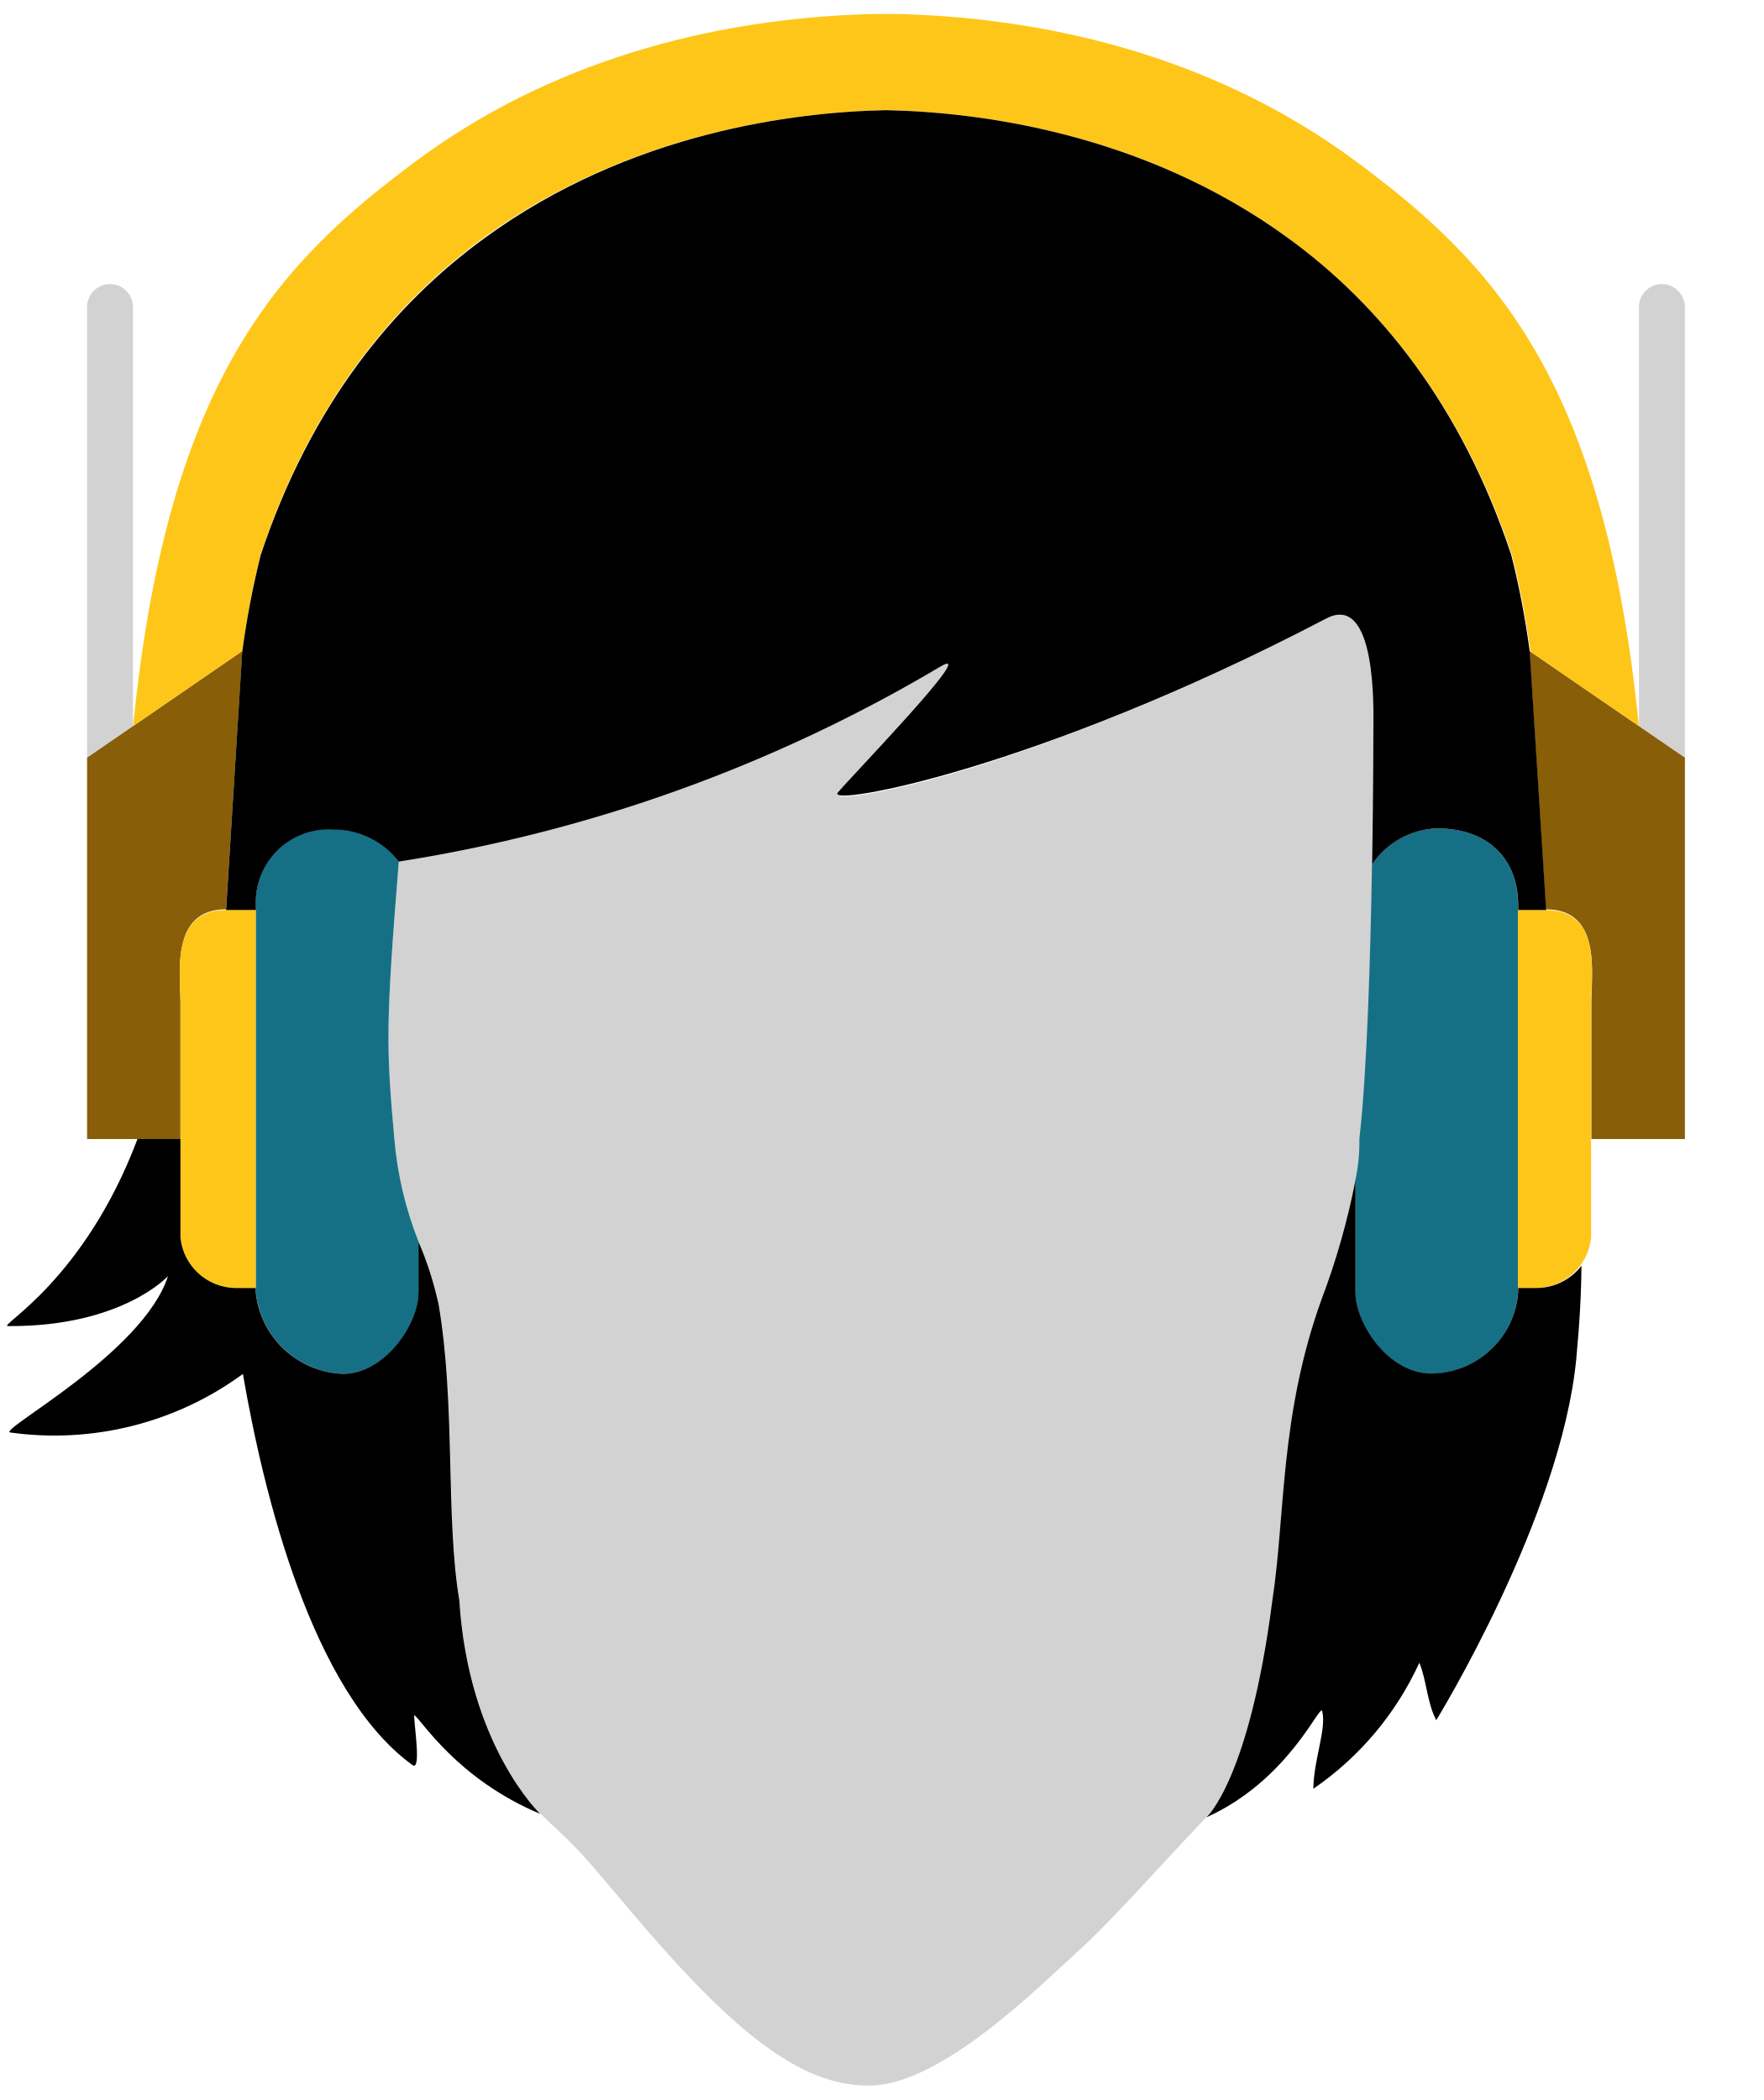
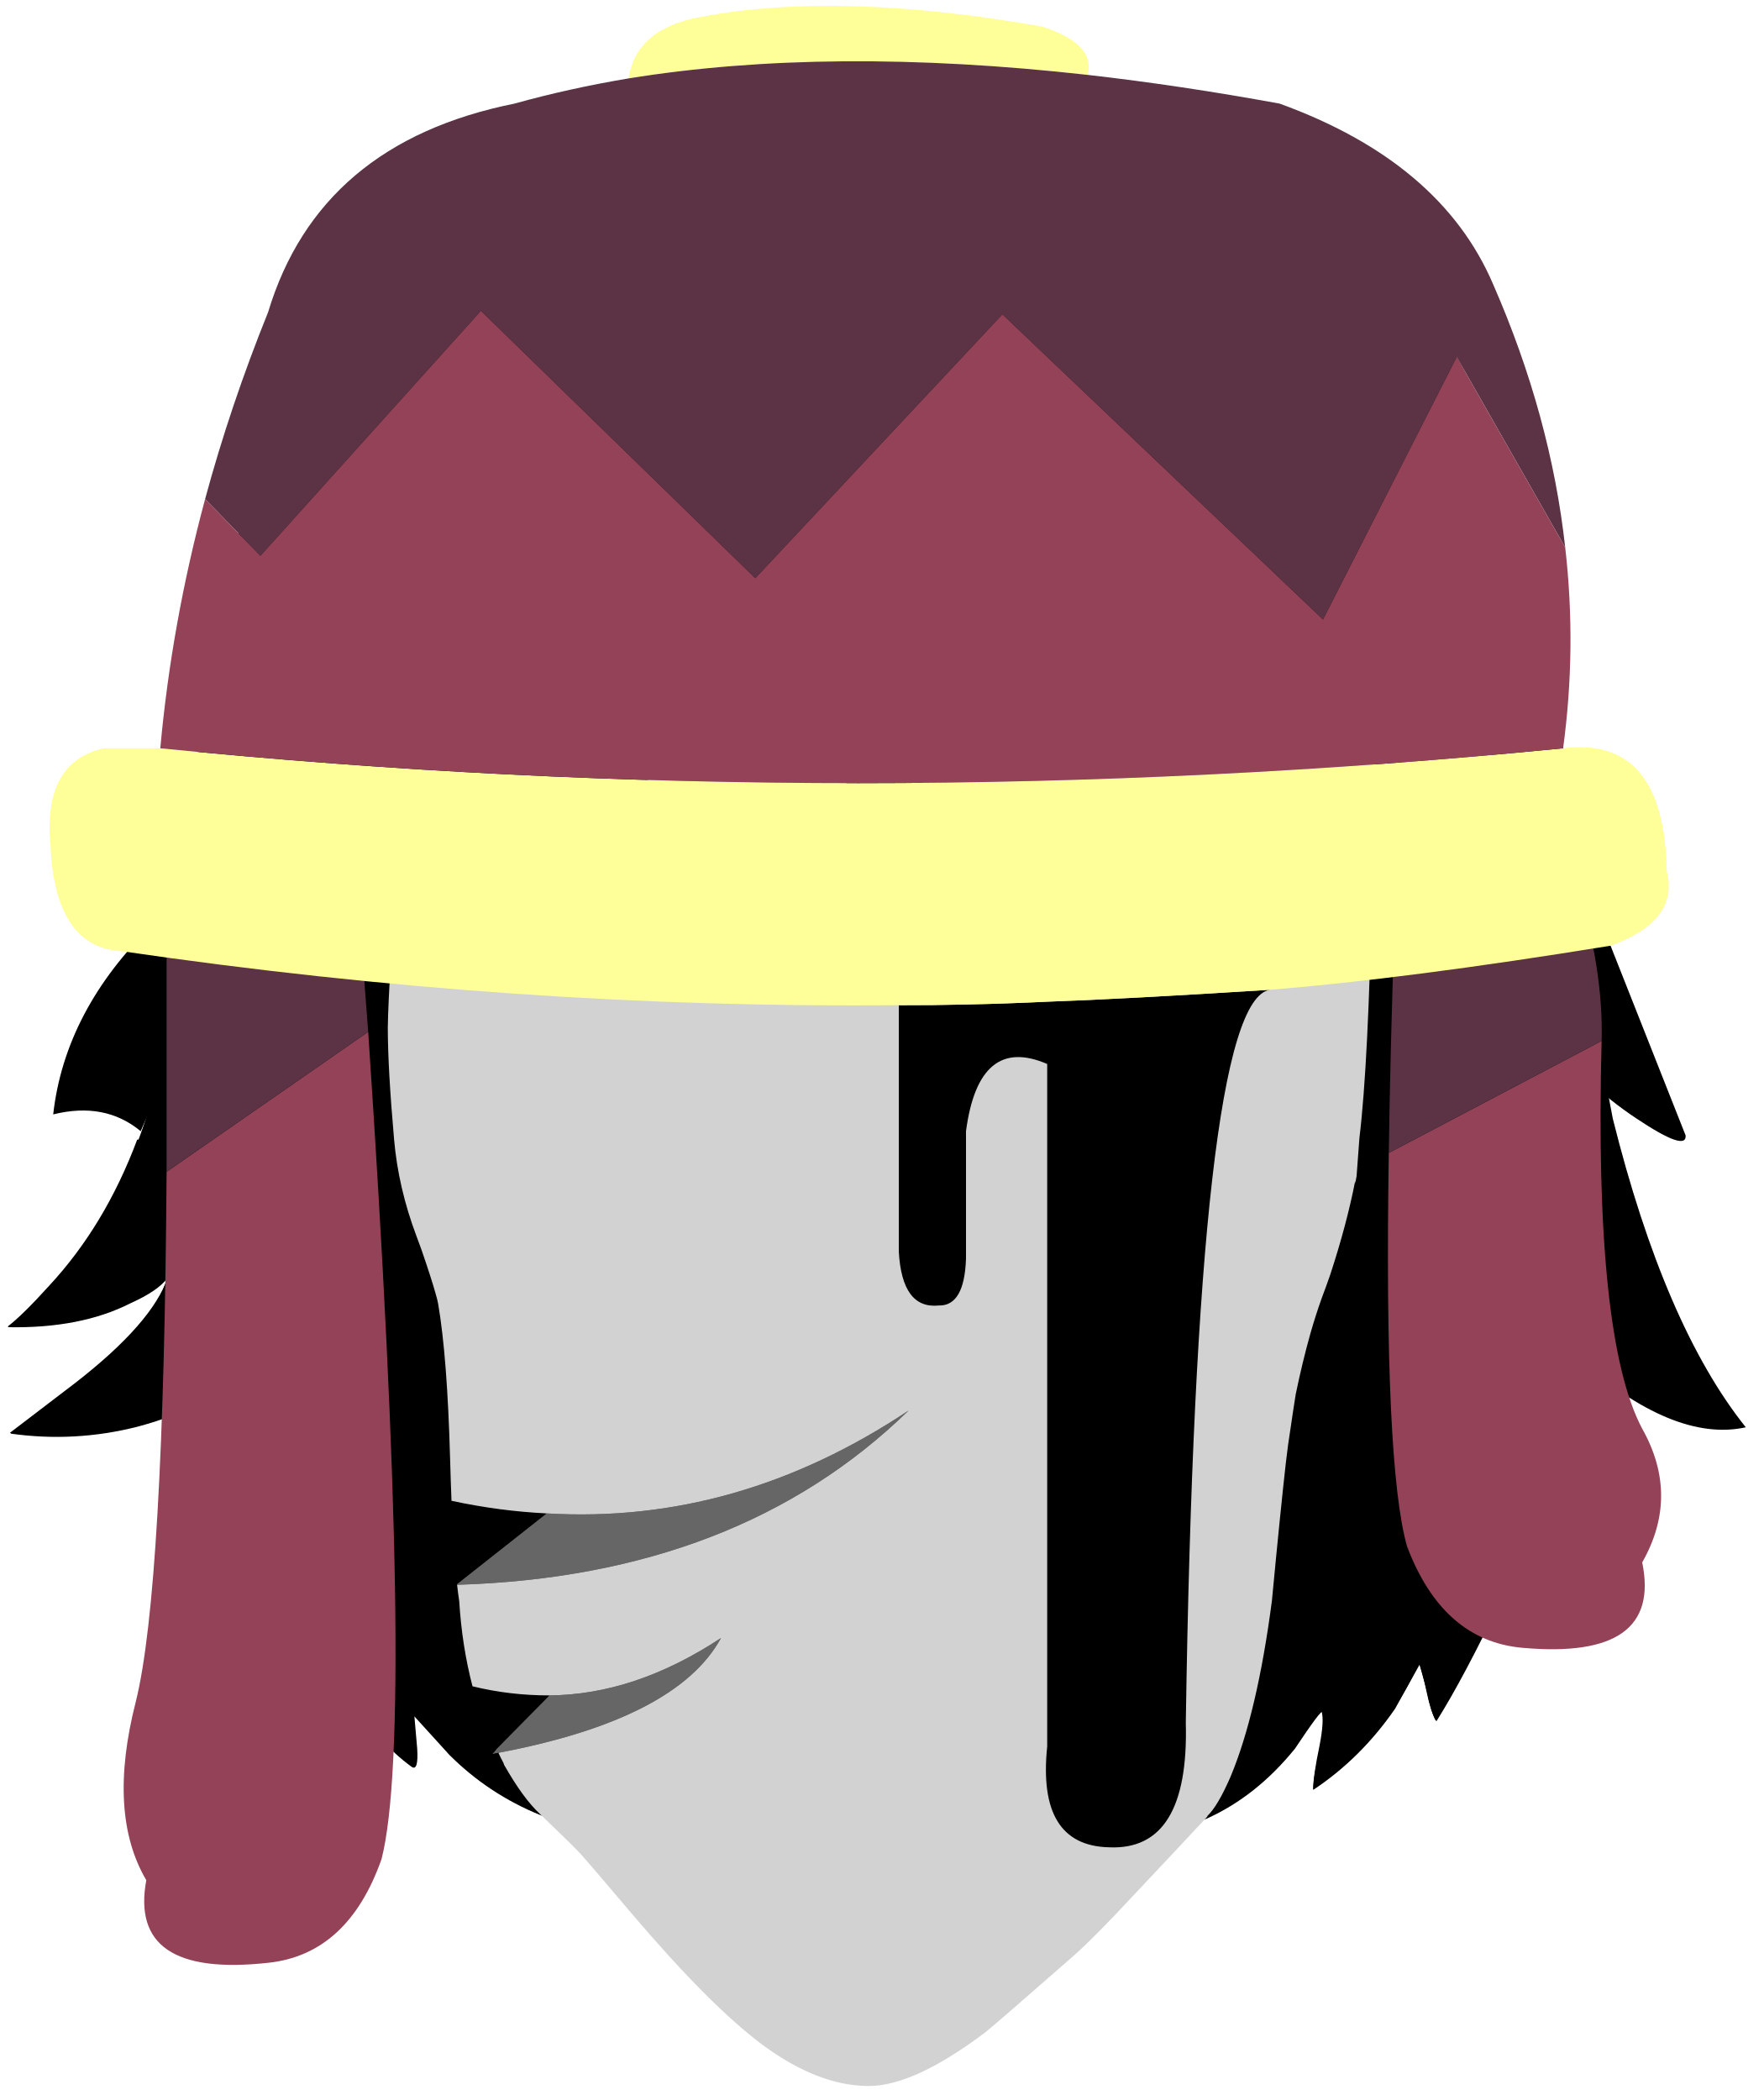
- <svg xmlns="http://www.w3.org/2000/svg" viewBox="0 0 126 150">
-   <path d="m7.86 20.29a1.64 1.64 0 0 0 -1.64 1.64v32.19l3.28-2.25v-29.94a1.65 1.65 0 0 0 -1.64-1.64z" fill="#d2d2d2" />
-   <path d="m17.31 46.5-11.09 7.62v27.24h6.67v-9.72c0-2.15-.72-6.69 3.26-6.69z" fill="#895e08" />
-   <path d="m118.71 20.29a1.64 1.64 0 0 0 -1.64 1.64v29.94l3.28 2.25v-32.19a1.65 1.65 0 0 0 -1.64-1.64z" fill="#d2d2d2" />
-   <path d="m109.25 46.5 11.1 7.62v27.24h-6.68v-9.72c0-2.15.73-6.69-3.25-6.69z" fill="#895e08" />
-   <path d="m16.15 65c-4 0-3.26 4.54-3.26 6.69v16.8a4 4 0 0 0 3.88 3.51h1.51v-27z" fill="#ffc61a" />
-   <path d="m0 0h126v150h-126z" fill="none" opacity=".6" />
-   <path d="m94.73 44.18c-20.68 10.82-35.73 13.61-34.9 12.46s10.35-10.82 7.32-9a108.83 108.83 0 0 1 -38.66 13.81c-.95 11.81-.92 13.32-.32 19.92.53 5.95 2.61 8.54 3.16 11.74 1.24 7.19.51 15.17 1.49 21.2.65 10.4 5.79 15.25 5.79 15.25 3.18 3 2.47 2.28 6.48 7 7.33 8.66 12.1 12.44 17 12.41 5.14 0 12.23-7.19 14.71-9.41s5.36-5.53 9.4-9.8c0 0 3.06-2.67 4.71-15.48.94-6.09.49-13.23 3.52-21.53 3-8.14 2.71-11.46 2.71-11.46 1-8.54 1-29.48 1-29.48-.04-1.06.2-9.52-3.41-7.63z" fill="#d2d2d2" />
-   <path d="m102.63 59.17a5.86 5.86 0 0 0 -4.63 2.56c-.11 6.62-.36 14.94-.9 19.59a13.53 13.53 0 0 1 -.29 3v8c0 2.28 2.41 5.81 5.39 5.81a6.27 6.27 0 0 0 6.23-5.81v-27.67c.01-3.1-1.94-5.48-5.8-5.48z" fill="#167085" />
-   <path d="m28.17 81.37c-.59-6.6-.63-8.11.32-19.88a5.86 5.86 0 0 0 -4.71-2.29 5.19 5.19 0 0 0 -5.5 5.45v27.67a6.5 6.5 0 0 0 6.23 5.81c3 0 5.39-3.53 5.39-5.81v-3.63a25.8 25.8 0 0 1 -1.73-7.32z" fill="#167085" />
-   <path d="m110.42 65h-2v27h1.35a4 4 0 0 0 3.88-3.58v-16.78c.02-2.15.75-6.64-3.23-6.64z" fill="#ffc61a" />
-   <path d="m109.25 46.5 7.81 5.36c-2.49-25.13-10.71-33.29-20.24-40.36-9.37-6.94-20.82-10.18-32.6-10.5h-.94-.94c-11.8.3-23.23 3.54-32.59 10.48-9.54 7.09-17.75 15.25-20.24 40.38l7.8-5.36a63.45 63.45 0 0 1 1.32-6.93c3.57-10.75 9.48-17.91 16-22.65 10.37-7.49 22.17-8.92 28.65-9.05 6.48.13 18.33 1.56 28.72 9.13 6.51 4.74 12.41 11.9 16 22.65a61.37 61.37 0 0 1 1.32 6.92z" fill="#ffc61a" />
-   <path d="m32.81 114.31c-1-6-.25-14-1.49-21.2a24.57 24.57 0 0 0 -1.43-4.42v3.63c0 2.28-2.41 5.81-5.39 5.81a6.5 6.5 0 0 1 -6.23-5.81v-.32h-1.5a4 4 0 0 1 -3.88-3.58v-7.06h-3.07c-3.82 10.14-9.97 13.35-9.26 13.36 8.15.06 11.44-3.57 11.44-3.57-1.78 5.52-12.18 11-11.27 11.17a22.79 22.79 0 0 0 16.62-4.18c1.47 8.53 4.91 22.69 12.09 27.92.68.55.14-2.81.14-3.56.55.36 3.05 4.56 9 7.06.02 0-5.12-4.85-5.77-15.25z" />
-   <path d="m109.79 92h-1.35v.3a6.27 6.27 0 0 1 -6.23 5.81c-3 0-5.39-3.53-5.39-5.81v-8a52.05 52.05 0 0 1 -2.42 8.5c-3 8.3-2.58 15.44-3.52 21.53-1.65 12.81-4.71 15.48-4.71 15.48 5.89-2.65 8.12-8.18 8.27-7.59.33 1.26-.61 3.47-.63 5.55a22 22 0 0 0 7.57-9c.52 1.23.55 2.86 1.21 4.1 0 0 8.9-14.46 10-25.8.25-2.64.36-4.81.37-6.66a4.06 4.06 0 0 1 -3.17 1.59z" />
-   <path d="m98.1 51.84s0 4.35-.09 9.89a5.86 5.86 0 0 1 4.62-2.56c3.86 0 5.81 2.38 5.81 5.48v.35h2l-1.17-18.43a61.37 61.37 0 0 0 -1.32-6.92c-3.59-10.8-9.49-17.96-15.95-22.65-10.39-7.57-22.24-9-28.72-9.13-6.48.13-18.28 1.56-28.66 9.13-6.51 4.74-12.42 11.9-16 22.65a63.45 63.45 0 0 0 -1.32 6.93l-1.15 18.42h2.13v-.3a5.19 5.19 0 0 1 5.5-5.45 5.86 5.86 0 0 1 4.71 2.29 108.83 108.83 0 0 0 38.66-13.91c3-1.81-6.53 8-7.32 9s14.22-1.63 34.9-12.45c3.61-1.89 3.37 6.57 3.37 7.66z" />
+ <svg xmlns="http://www.w3.org/2000/svg" xmlns:xlink="http://www.w3.org/1999/xlink" version="1.1" preserveAspectRatio="none" x="0px" y="0px" width="126px" height="150px" viewBox="0 0 126 150">
+   <defs>
+     <g id="Layer4_0_FILL">
+       <path fill="#000000" stroke="none" d=" M 98.6 18.05 Q 94.45 13.9 88.9 11.3 82.45 8.35 74.25 6.85 L 67.4 6 58.75 6.5 Q 52.5 6.1 47.1 7.8 41.7 9.4 34.75 13.6 29.25 16.85 24.65 22.95 22.2 26.15 21 28.4 19.4 31.05 17.6 36.3 14.15 46.5 13.85 59.05 13.9 59.6 9.65 63.7 9.471 63.879 9.3 64.05 10.2 64.45 10.7 65.4 11.2 66.35 11 67.3 10.987 67.355 10.95 67.4 L 12.65 67 Q 12 80.5 5.85 89.05 2.95 93.2 0.55 94.8 5.75 94.9 9.3 93.1 11.3 92.2 11.95 91.3 10.95 94.6 5.4 98.95 L 0.75 102.4 Q 5.35 103.05 9.85 101.9 14.15 100.75 17.4 98.3 17.7 100.15 18.1 101.9 19.4 108.25 21.3 113.45 24.65 122.75 29.4 126.2 29.9 126.55 29.8 124.9 L 29.6 122.6 32.1 125.35 Q 34.9 128.15 38.6 129.65 62.15 138.2 86.2 129.9 89.75 128.3 92.5 124.9 94.4 122.05 94.45 122.3 94.65 123.05 94.3 124.8 93.8 126.95 93.8 127.85 97.2 125.6 99.65 122.05 L 101.4 118.9 101.95 120.9 Q 102.2 122.3 102.6 122.95 104.55 119.85 107.2 114.3 111.95 104.25 112.6 97.15 112.75 95.8 112.8 94.5 112.85 93.9 112.9 93.3 113.1 87.8 112.4 83.65 111 78.05 110.6 73.8 113.05 77.35 116.9 79.9 120.5 82.3 120.4 81.1 L 114.15 65.3 Q 112.05 58.8 111.45 51.3 109.75 40.55 108.9 37.15 107.4 31.6 104.05 25.5 101.45 20.95 98.6 18.05 Z" />
+     </g>
+     <g id="Layer3_0_FILL">
+       <path fill="#000000" stroke="none" d=" M 113.7 72 Q 108.678 70.899 107.75 77.8 L 112.6 96.95 Q 119.543 103.078 124.7 101.95 118.895 94.69 115.2 79.9 L 113.7 72 M 14.5 70.4 L 10.95 66 Q 4.639 72.139 3.8 79.6 7.496 78.683 10.05 80.8 L 14.5 70.4 Z" />
+     </g>
+     <g id="Layer2_0_FILL">
+       <path fill="#666666" stroke="none" d=" M 35.15 125.3 Q 35.373 125.259 35.6 125.2 48.347 122.788 51.5 117 45.362 121.049 39.25 121.1 L 35.45 124.95 35.15 125.3 M 32.6 113.2 L 32.65 113.2 Q 52.759 112.583 64.9 100.75 52.661 108.913 39.05 108.1 L 32.65 113.15 32.6 113.2 Z" />
+       <path fill="#000000" stroke="none" d=" M 3.5 91.85 Q 1.6 93.95 0.55 94.75 5.65 94.8 9.35 93 11.2 92.1 12 91.2 10.9 94.5 5.35 98.8 2.65 100.85 0.7 102.35 5.15 102.95 9.45 101.85 13.75 100.8 17.35 98.15 18.8 106.8 21.25 113.35 24.65 122.6 29.4 126.1 29.85 126.45 29.75 124.8 29.55 122.9 29.55 122.5 29.85 122.7 32.05 125.25 34.85 128.05 38.55 129.6 37.945 129.019 37.3 128.1 36.681 127.242 36 126.05 35.992 125.978 35.95 125.9 35.766 125.562 35.6 125.2 35.373 125.259 35.15 125.3 L 35.45 124.95 Q 34.423 122.831 33.75 120.45 32.999 117.583 32.8 114.35 32.72 113.841 32.65 113.2 L 32.6 113.2 32.65 113.15 Q 32.404 110.98 32.25 107.2 32.194 105.808 32.15 104.2 31.95 96.95 31.3 93.15 31.257 92.879 31.1 92.35 30.813 91.32 30.1 89.25 29.975 88.977 29.85 88.7 L 29.85 92.35 Q 29.85 94.2 28.3 96.1 26.6 98.15 24.5 98.15 22.05 98.1 20.3 96.4 18.5 94.75 18.25 92.35 L 18.25 92 16.75 92 Q 15.25 92 14.15 91 13.05 89.95 12.85 88.45 L 12.85 81.4 9.8 81.4 Q 7.5 87.55 3.5 91.85 M 96.8 84.55 L 96.8 84.35 Q 96.193 87.466 95 91.1 94.715 91.963 94.4 92.85 93.985 94.015 93.6 95.25 93.016 97.33 92.55 99.6 92.365 100.754 92.2 101.9 91.997 103.163 91.85 104.45 91.45 108 90.85 114.35 89.8 122.35 87.9 126.9 86.986 129.003 86.25 129.7 86.24 129.765 86.2 129.8 86.176 129.826 86.15 129.85 89.7 128.25 92.45 124.85 94.35 121.95 94.4 122.25 94.6 122.9 94.25 124.7 93.8 126.85 93.8 127.8 98.85 124.35 101.35 118.8 101.6 119.35 101.9 120.85 102.2 122.25 102.55 122.9 104.8 119.3 107.15 114.25 111.85 104.2 112.55 97.1 112.95 92.85 112.95 90.45 111.75 92 109.75 92 L 108.4 92 108.4 92.35 Q 108.2 94.8 106.45 96.45 104.65 98.1 102.2 98.15 100.1 98.15 98.4 96.1 96.8 94.2 96.8 92.35 L 96.8 84.55 M 94.7 44.2 L 94.75 44.15 Q 94.799 44.15 94.85 44.1 94.901 44.102 94.95 44.05 96.817 43.3 97.6 46.3 97.708 46.722 97.8 47.2 97.928 48.4 98.1 51.85 L 98.05 51.85 98 61.75 98 61.7 Q 99.712 59.3 102.6 59.2 105.4 59.2 106.95 60.75 108.4 62.25 108.4 64.7 L 108.4 65 110.4 65 109.25 46.6 Q 108.85 43.3 107.95 39.7 103.05 25 92 17.05 85.1 12 76.15 9.7 69.9 8.05 63.25 7.9 56.65 8.05 50.4 9.7 41.5 12 34.6 17.05 23.5 25.1 18.6 39.7 17.7 43.3 17.3 46.6 L 16.15 65 18.25 65 18.25 64.7 Q 18.15 62.55 19.6 60.95 21 59.35 23.15 59.25 L 23.75 59.25 Q 26.7 59.25 28.45 61.55 31.061 61.141 33.6 60.6 50.388 54.125 67.15 47.65 67.539 47.413 67.65 47.4 67.425 47.888 67.2 48.35 66.536 49.284 64.9 51.1 63.85 52.275 62.55 53.65 61.188 55.15 59.8 56.65 59.624 56.905 59.8 57 60.694 57.442 69.2 54.85 70.377 54.496 71.55 54.1 75.188 52.825 78.8 51.5 86.486 48.475 94.7 44.2 Z" />
+       <path fill="#D2D2D2" stroke="none" d=" M 94.75 44.15 L 94.7 44.2 Q 86.486 48.475 78.8 51.5 75.188 52.825 71.55 54.1 70.381 54.538 69.2 54.9 60.628 57.538 59.8 57 59.624 56.905 59.8 56.65 61.188 55.15 62.55 53.65 63.842 52.234 64.9 51.05 66.516 49.254 67.2 48.35 67.425 47.888 67.65 47.4 67.539 47.413 67.15 47.65 50.388 54.125 33.6 60.6 31.061 61.141 28.45 61.55 27.75 70.11 27.7 73.4 27.7 76.3 28.15 81.4 28.45 84.85 29.75 88.3 29.932 88.806 30.1 89.25 30.813 91.32 31.1 92.35 31.257 92.879 31.3 93.15 31.95 96.95 32.15 104.2 32.194 105.808 32.25 107.2 35.693 107.938 39.05 108.1 52.661 108.913 64.9 100.75 52.759 112.583 32.65 113.2 32.72 113.841 32.8 114.35 32.999 117.583 33.75 120.45 36.418 121.104 39.25 121.1 45.362 121.049 51.5 117 48.347 122.788 35.6 125.2 35.766 125.562 35.95 125.9 35.992 125.978 36 126.05 36.681 127.242 37.3 128.1 37.968 129.017 38.6 129.6 40.95 131.85 41.5 132.45 42 133 45.05 136.6 50.7 143.25 54.45 146.05 58.45 149 62.05 149 65.3 149 70.4 145.15 71.15 144.55 76.8 139.6 78.3 138.25 80.9 135.45 84.161 131.992 86.15 129.85 86.176 129.826 86.2 129.8 86.24 129.765 86.25 129.7 86.986 129.003 87.9 126.9 89.8 122.35 90.85 114.35 91.45 108 91.85 104.45 91.997 103.163 92.2 101.9 92.365 100.754 92.55 99.6 93.016 97.33 93.6 95.25 93.969 93.958 94.4 92.75 94.716 91.909 95 91.1 96.193 87.466 96.8 84.35 L 96.8 84.55 Q 96.854 84.284 96.9 84 L 97.1 81.3 Q 97.75 75.95 98 63.35 L 98 61.7 98 61.75 98.05 51.85 98.1 51.85 Q 97.928 48.4 97.8 47.2 97.708 46.722 97.6 46.3 96.817 43.3 94.95 44.05 94.901 44.102 94.85 44.1 94.799 44.15 94.75 44.15 Z" />
+     </g>
+     <g id="Layer1_0_FILL">
+       <path fill="#934257" stroke="none" d=" M 26.3 73.7 L 11.9 83.7 Q 11.7 113.5 9.7 121.55 7.65 129.55 10.45 134.3 9.15 141.3 19.15 140.2 24.85 139.6 27.25 132.8 29.65 123.5 26.3 73.7 M 114.4 74.35 L 99.2 82.35 Q 98.85 104.6 100.5 110.45 103.05 117.2 108.75 117.7 118.75 118.6 117.3 111.6 120 106.85 117.3 102.05 113.85 95.55 114.4 74.35 Z" />
+       <path fill="#5C3344" stroke="none" d=" M 25.85 67.4 L 11.9 64 11.9 83.7 26.3 73.7 Q 26.05 70.65 25.85 67.4 M 102 47.25 L 102.75 47.25 101.4 45.25 Q 101.356 46.131 101.3 47 L 100.4 47 Q 99.4 68.05 99.2 82.35 L 114.4 74.35 Q 114.55 69.25 112.55 62.7 L 102 47.25 Z" />
+     </g>
+     <g id="Layer0_0_FILL">
+       <path fill="#000000" stroke="none" d=" M 74.8 71.55 Q 71.904 71.69 69 71.75 66.603 71.807 64.2 71.8 L 64.2 89.4 Q 64.429 93.518 67.05 93.25 68.888 93.301 69 89.9 L 69 80.8 Q 69.915 73.887 74.8 76 L 74.8 124.75 Q 74.065 131.818 79.2 131.95 84.949 132.226 84.7 123.05 85.478 71.578 90.7 70.7 80.239 71.362 74.8 71.55 Z" />
+       <path fill="#FFFF99" stroke="none" d=" M 119.05 62.2 Q 118.875 52.536 111.65 53.45 61.071 58.427 11.45 53.45 L 7.4 53.45 Q 3.074 54.449 3.6 60.3 3.903 67.723 8.75 67.95 36.846 72.064 64.2 71.8 66.603 71.807 69 71.75 71.904 71.69 74.8 71.55 80.239 71.362 90.7 70.7 100.46 69.915 115.05 67.55 119.98 65.763 119.05 62.2 M 77.7 5.35 Q 78.283 3.148 74.45 1.9 59.974 -0.654 50.1 1.2 45.438 2.03 44.9 5.6 59.233 3.283 77.7 5.35 Z" />
+       <path fill="#5C3344" stroke="none" d=" M 104.05 25.5 L 111.8 39.1 Q 110.762 29.699 106.65 20.3 102.918 11.579 91.4 7.4 84.293 6.1 77.7 5.35 59.233 3.283 44.9 5.6 40.644 6.315 36.75 7.4 22.796 10.204 19.15 22.3 16.455 28.976 14.65 35.65 L 18.6 39.7 34.35 22.2 53.95 41.3 71.6 22.45 94.5 44.25 104.05 25.5 Z" />
+       <path fill="#934257" stroke="none" d=" M 111.8 39.1 L 104.05 25.5 94.5 44.25 71.6 22.45 53.95 41.3 34.35 22.2 18.6 39.7 14.65 35.65 Q 12.257 44.551 11.45 53.45 61.071 58.427 111.65 53.45 112.625 46.274 111.8 39.1 Z" />
+     </g>
+   </defs>
+   <g transform="matrix( 1, 0, 0, 1, 0,0) ">
+     <use xlink:href="#Layer4_0_FILL" />
+   </g>
+   <g transform="matrix( 1, 0, 0, 1, 0,0) ">
+     <use xlink:href="#Layer3_0_FILL" />
+   </g>
+   <g transform="matrix( 1, 0, 0, 1, 0,0) ">
+     <use xlink:href="#Layer2_0_FILL" />
+   </g>
+   <g transform="matrix( 1, 0, 0, 1, 0,0) ">
+     <use xlink:href="#Layer1_0_FILL" />
+   </g>
+   <g transform="matrix( 1, 0, 0, 1, 0,0) ">
+     <use xlink:href="#Layer0_0_FILL" />
+   </g>
</svg>
